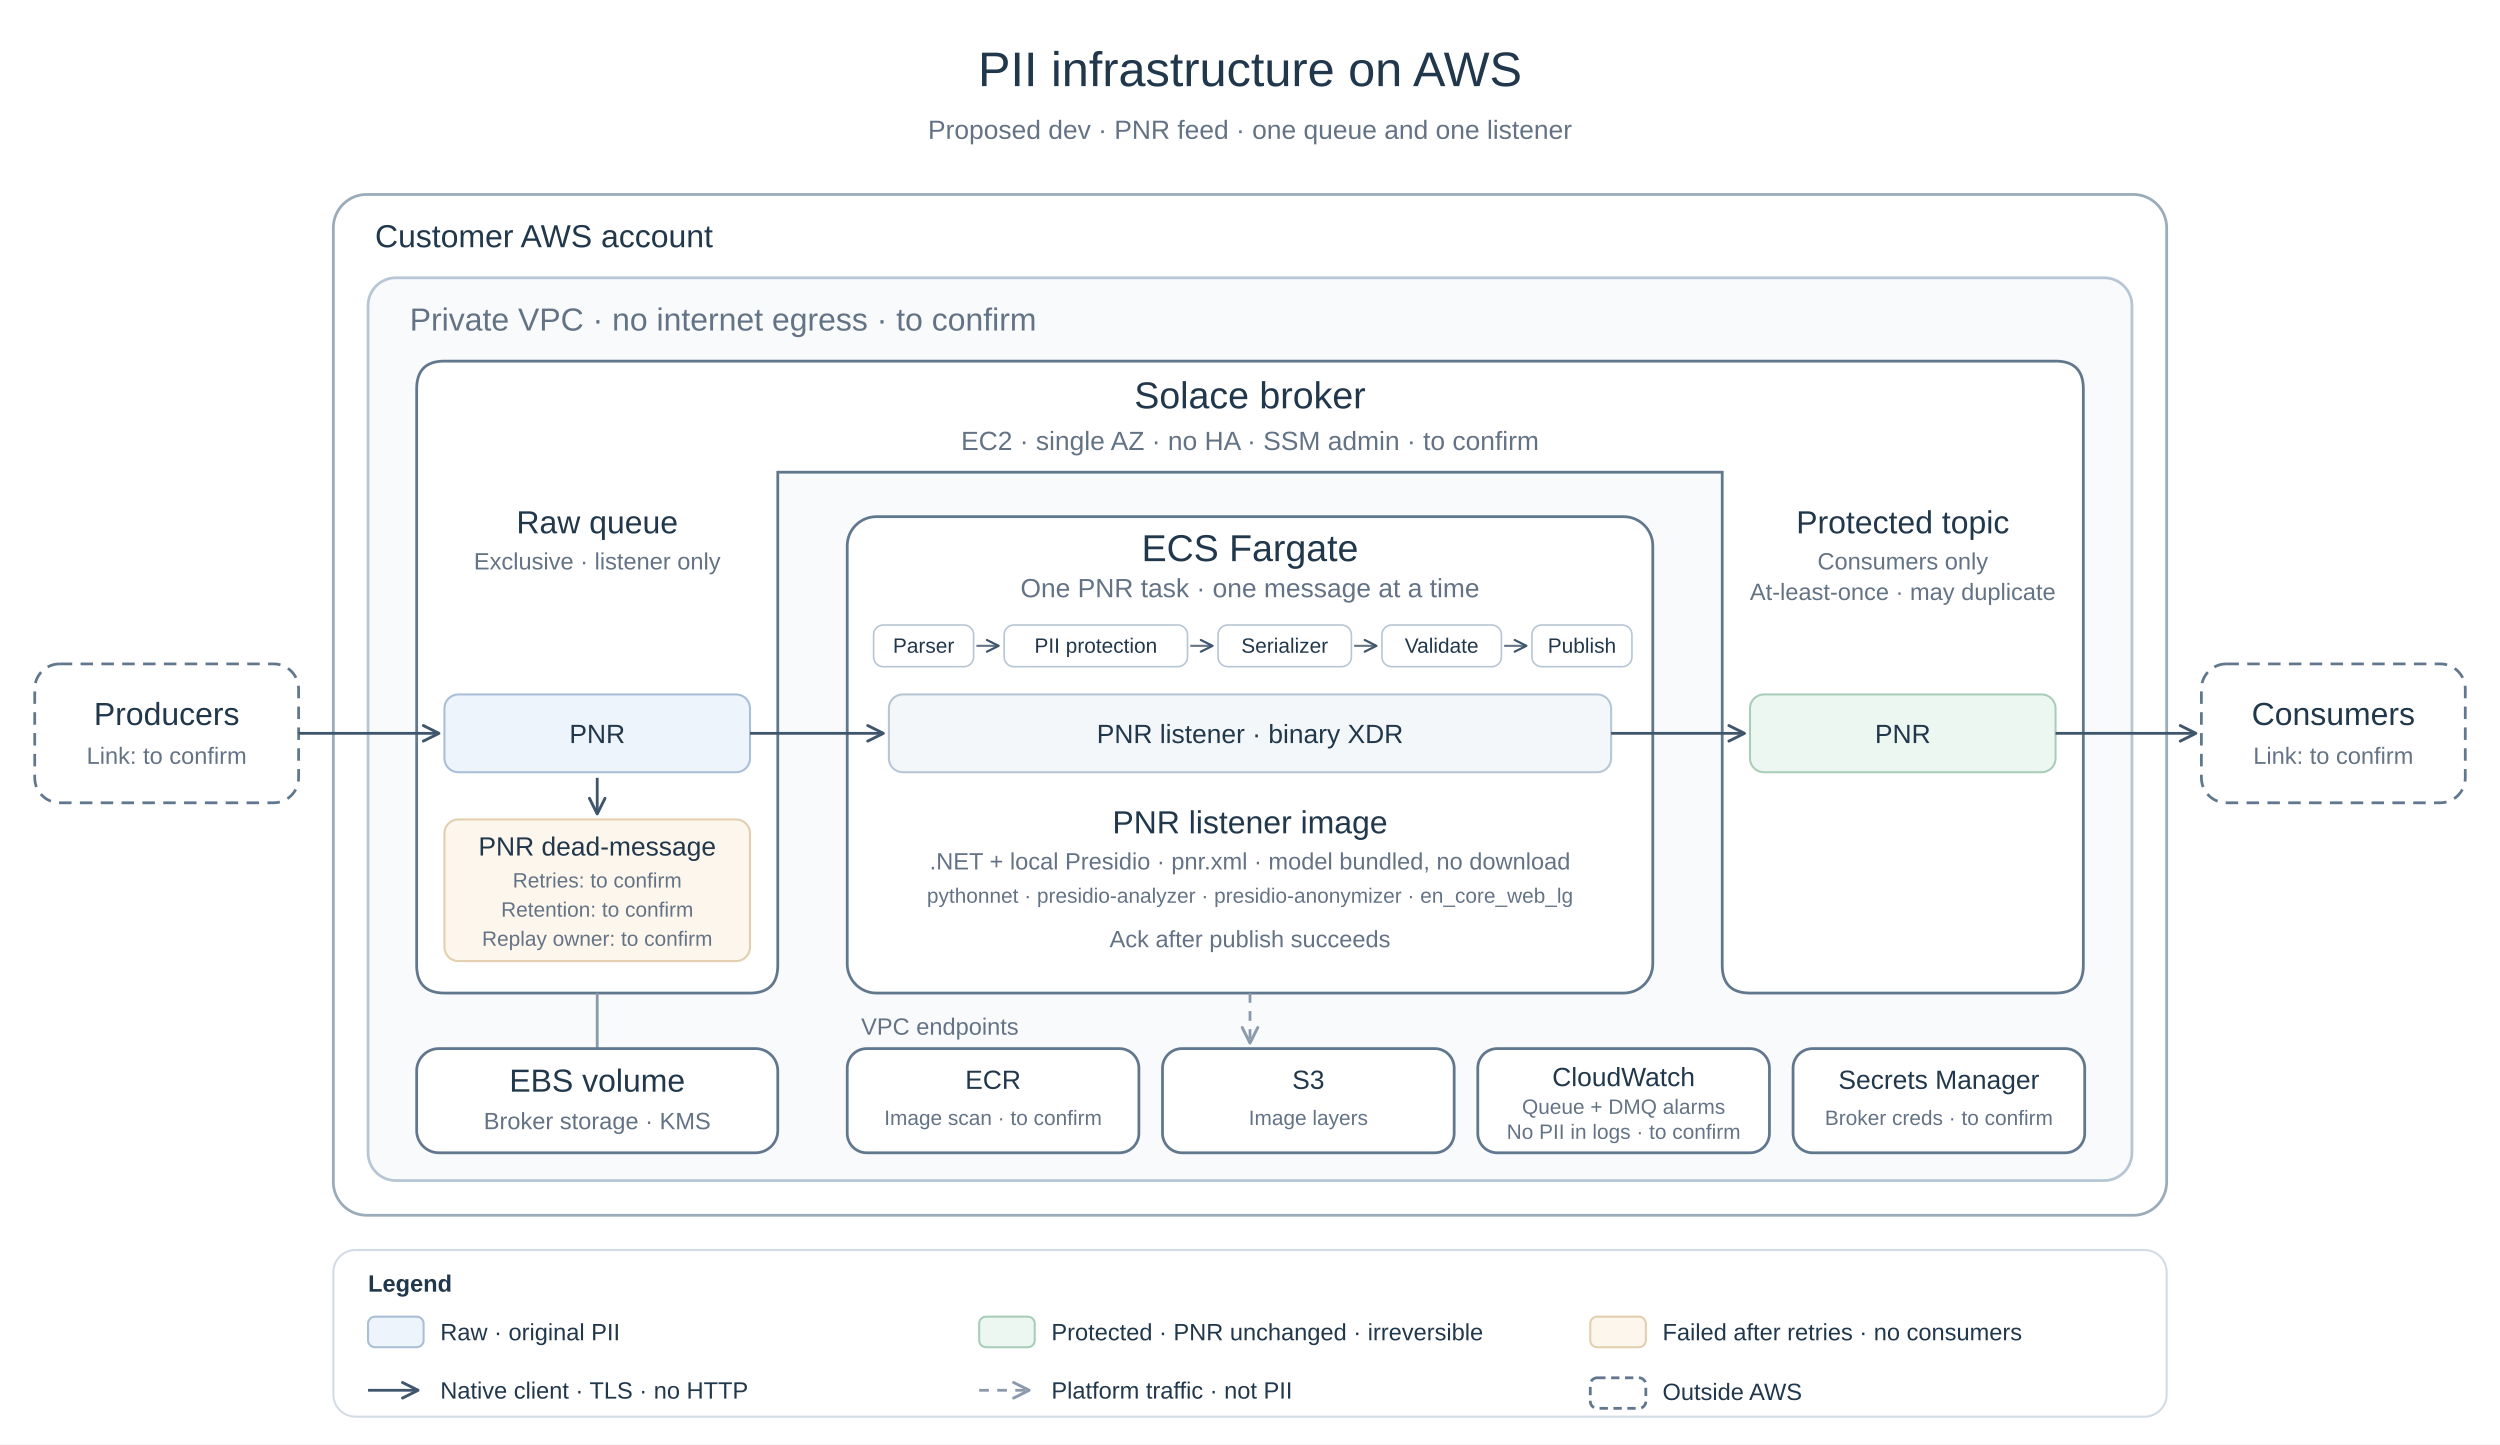
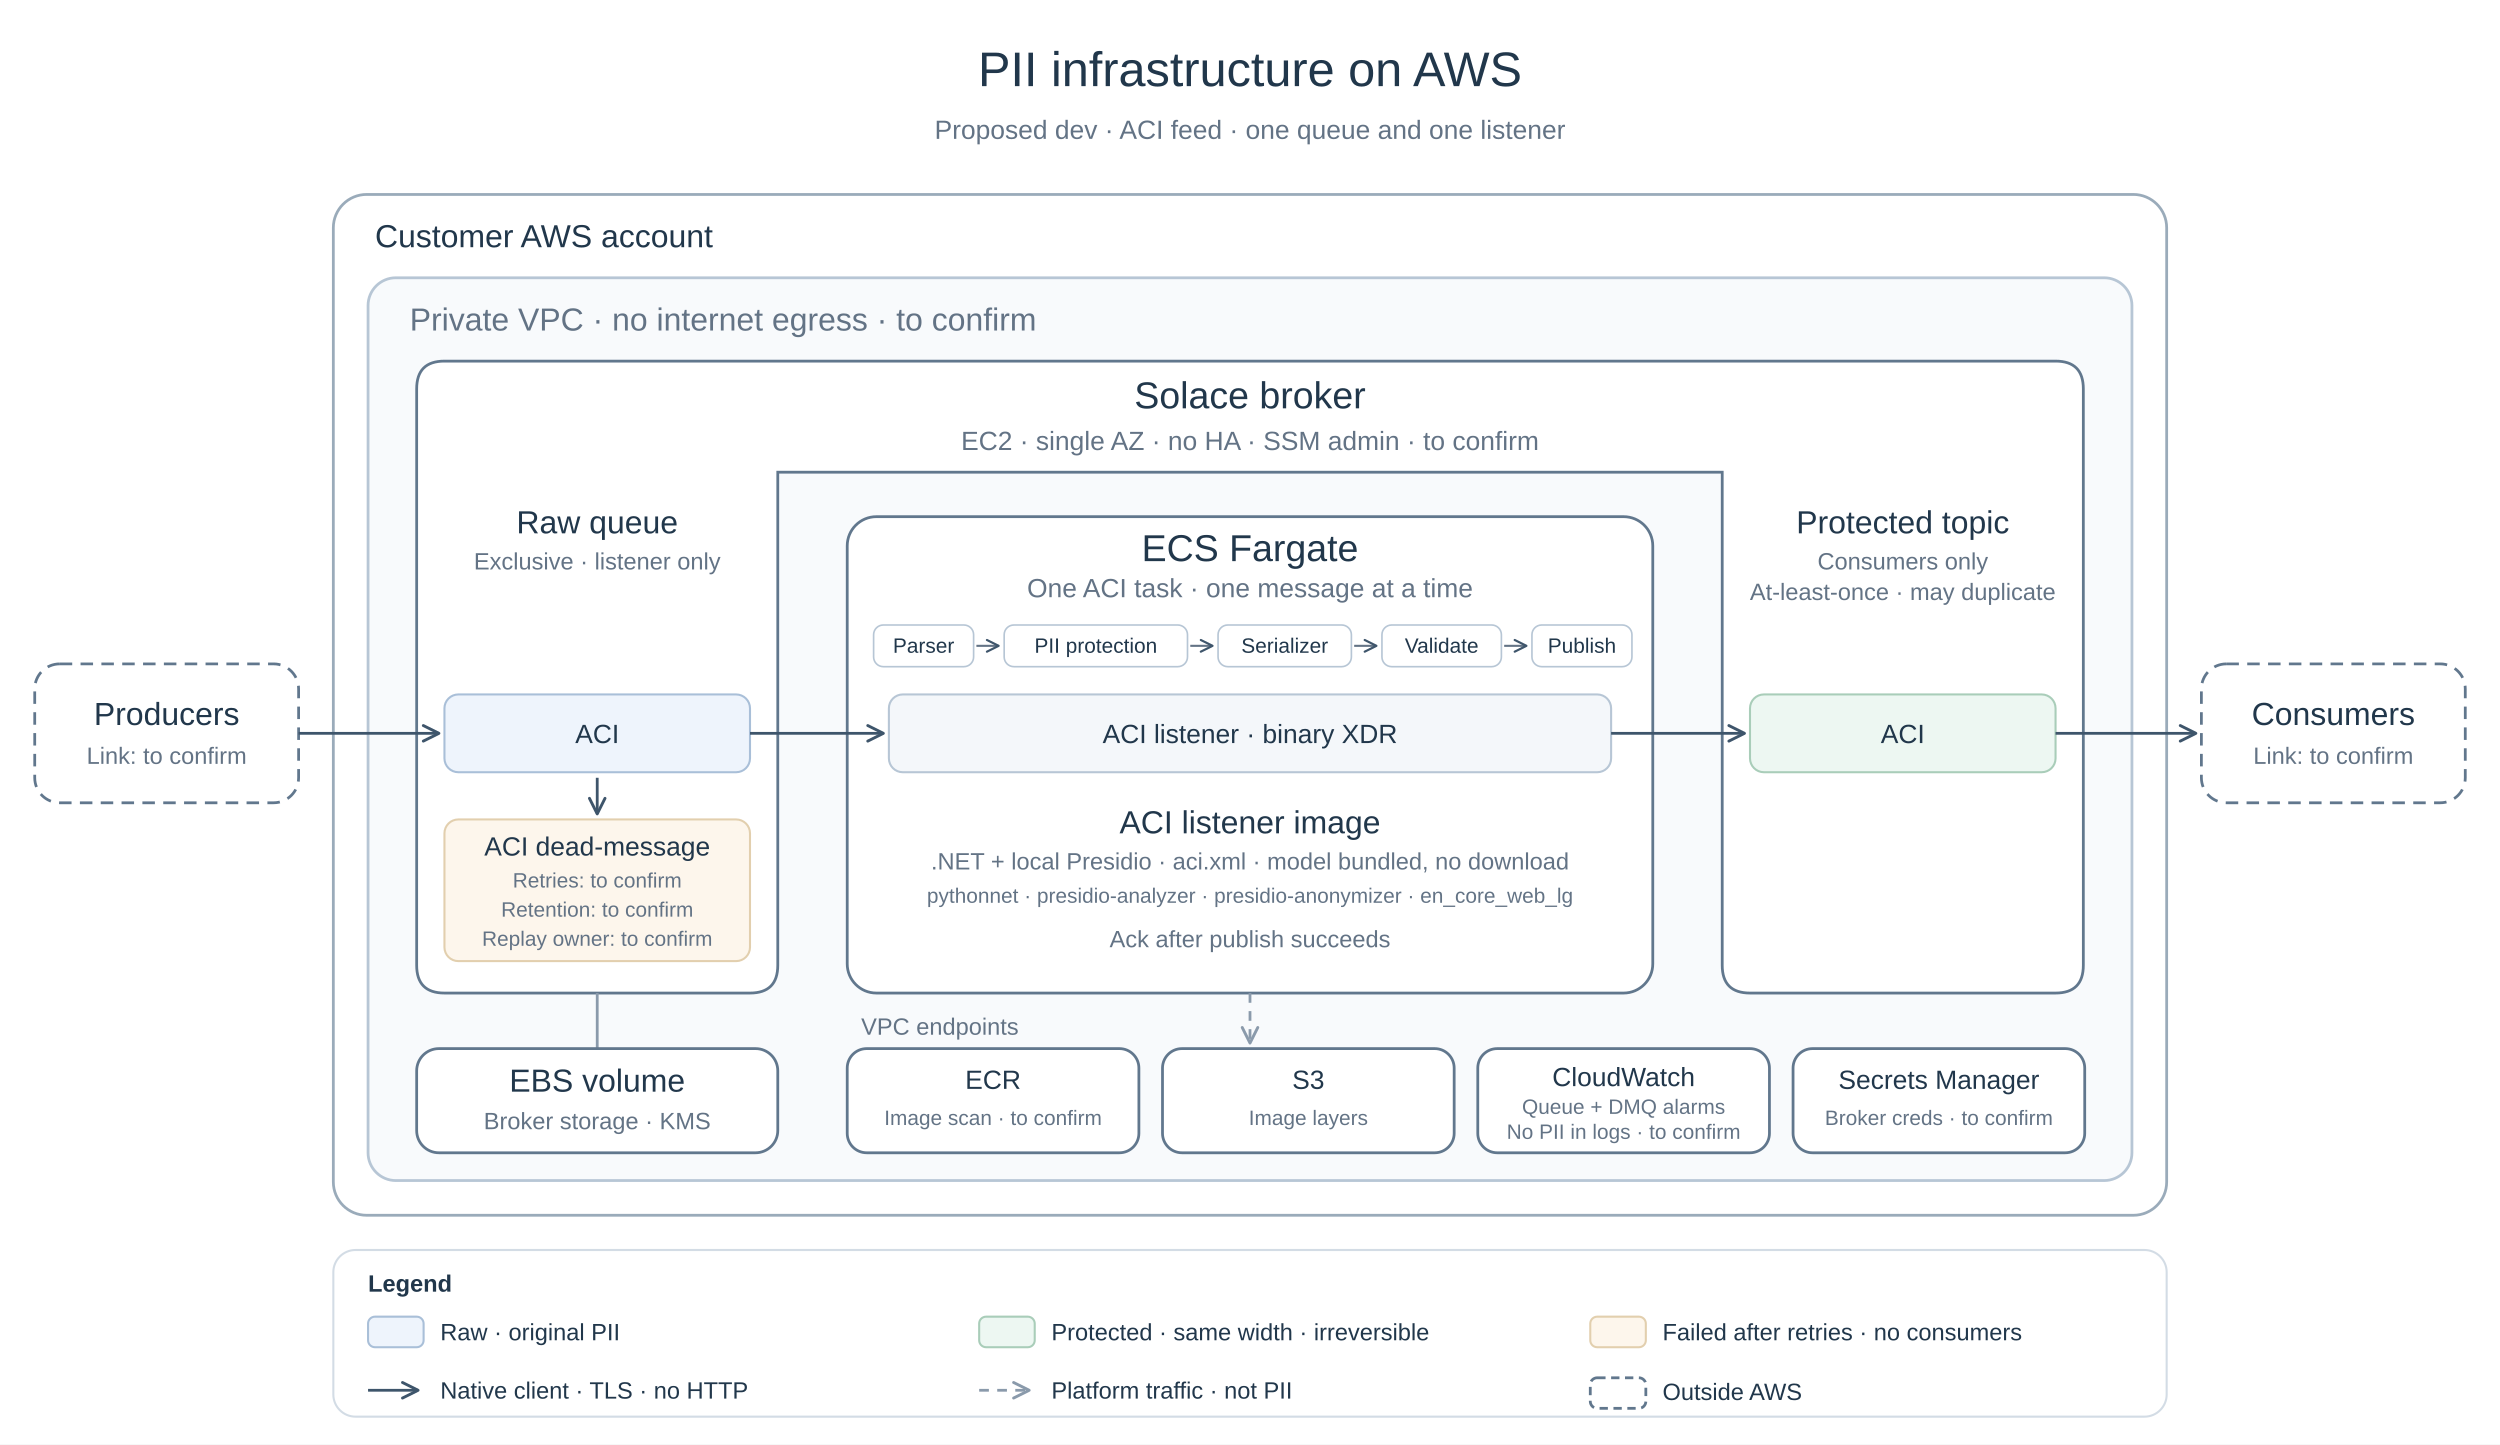
<svg xmlns="http://www.w3.org/2000/svg" width="1800" height="1040" viewBox="0 0 1800 1040" role="img" aria-labelledby="title desc">
  <defs>
    <marker id="arrow" viewBox="0 0 10 10" refX="9" refY="5" markerWidth="7" markerHeight="7" orient="auto-start-reverse">
      <path d="M1 1L9 5L1 9" fill="none" stroke="#3e556b" stroke-width="1.5" stroke-linecap="round" stroke-linejoin="round" />
    </marker>
    <marker id="arrowGrey" viewBox="0 0 10 10" refX="9" refY="5" markerWidth="7" markerHeight="7" orient="auto-start-reverse">
      <path d="M1 1L9 5L1 9" fill="none" stroke="#8a9aab" stroke-width="1.5" stroke-linecap="round" stroke-linejoin="round" />
    </marker>
    <style>
      text{font-family:Arial,Segoe UI,sans-serif;fill:#21374b;text-anchor:middle}
      .muted{fill:#637385}.start{text-anchor:start}.title{font-size:35px}.heading{font-size:27px}.label{font-size:23px}.note{font-size:19px}.small{font-size:17px}.tiny{font-size:15px}
      .box{fill:white;stroke:#61778d;stroke-width:2}
      .raw{fill:#eef4fc;stroke:#a9bfd8;stroke-width:1.5}.protected{fill:#edf7f2;stroke:#a9cdb9;stroke-width:1.5}.dead{fill:#fdf6ec;stroke:#e2cfae;stroke-width:1.5}
      .listener{fill:#f4f7fa;stroke:#b7c6d5;stroke-width:1.5}.stage{fill:white;stroke:#b7c6d5;stroke-width:1.2}
      .connection{fill:none;stroke:#3e556b;stroke-width:2;marker-end:url(#arrow)}
      .step{fill:none;stroke:#637385;stroke-width:1.5;marker-end:url(#arrow)}
      .platform{fill:none;stroke:#8a9aab;stroke-width:2;stroke-dasharray:7 6;marker-end:url(#arrowGrey)}
      .attach{fill:none;stroke:#8a9aab;stroke-width:2}
      .external{fill:white;stroke:#61778d;stroke-width:2;stroke-dasharray:9 6}
    </style>
  </defs>
  <rect width="1800" height="1040" fill="#ffffff" />
  <text x="900" y="62" class="title">PII infrastructure on AWS</text>
-   <text x="900" y="100" class="note muted">Proposed dev · PNR feed · one queue and one listener</text>
+   <text x="900" y="100" class="note muted">Proposed dev · ACI feed · one queue and one listener</text>
  <rect x="240" y="140" width="1320" height="735" rx="24" fill="#ffffff" stroke="#9aabba" stroke-width="2" />
  <text x="270" y="178" class="label start">Customer AWS account</text>
  <rect x="265" y="200" width="1270" height="650" rx="20" fill="#f8fafc" stroke="#b7c6d5" stroke-width="2" />
  <text x="295" y="238" class="label muted start">Private VPC · no internet egress · to confirm</text>
  <path d="M320 260H1480Q1500 260 1500 280V695Q1500 715 1480 715H1260Q1240 715 1240 695V340H560V695Q560 715 540 715H320Q300 715 300 695V280Q300 260 320 260Z" class="box" />
  <text x="900" y="294" class="heading">Solace broker</text>
  <text x="900" y="324" class="note muted">EC2 · single AZ · no HA · SSM admin · to confirm</text>
  <text x="430" y="384" class="label">Raw queue</text>
  <text x="430" y="410" class="small muted">Exclusive · listener only</text>
  <text x="1370" y="384" class="label">Protected topic</text>
  <text x="1370" y="410" class="small muted">Consumers only</text>
  <text x="1370" y="432" class="small muted">At-least-once · may duplicate</text>
  <rect x="610" y="372" width="580" height="343" rx="21" class="box" />
  <text x="900" y="404" class="heading">ECS Fargate</text>
-   <text x="900" y="430" class="note muted">One PNR task · one message at a time</text>
+   <text x="900" y="430" class="note muted">One ACI task · one message at a time</text>
  <rect x="629" y="450" width="72" height="30" rx="7" class="stage" />
  <text x="665" y="470" class="tiny">Parser</text>
  <path d="M703 465H719" class="step" />
  <rect x="723" y="450" width="132" height="30" rx="7" class="stage" />
  <text x="789" y="470" class="tiny">PII protection</text>
  <path d="M857 465H873" class="step" />
  <rect x="877" y="450" width="96" height="30" rx="7" class="stage" />
  <text x="925" y="470" class="tiny">Serializer</text>
  <path d="M975 465H991" class="step" />
  <rect x="995" y="450" width="86" height="30" rx="7" class="stage" />
  <text x="1038" y="470" class="tiny">Validate</text>
  <path d="M1083 465H1099" class="step" />
  <rect x="1103" y="450" width="72" height="30" rx="7" class="stage" />
  <text x="1139" y="470" class="tiny">Publish</text>
  <rect x="25" y="478" width="190" height="100" rx="18" class="external" />
  <text x="120" y="522" class="label">Producers</text>
  <text x="120" y="550" class="small muted">Link: to confirm</text>
  <rect x="1585" y="478" width="190" height="100" rx="18" class="external" />
  <text x="1680" y="522" class="label">Consumers</text>
  <text x="1680" y="550" class="small muted">Link: to confirm</text>
  <g>
    <rect x="320" y="500" width="220" height="56" rx="10" class="raw" />
    <rect x="640" y="500" width="520" height="56" rx="10" class="listener" />
    <rect x="1260" y="500" width="220" height="56" rx="10" class="protected" />
-     <text x="430" y="535" class="note">PNR</text>
-     <text x="900" y="535" class="note">PNR listener · binary XDR</text>
-     <text x="1370" y="535" class="note">PNR</text>
+     <text x="430" y="535" class="note">ACI</text>
+     <text x="900" y="535" class="note">ACI listener · binary XDR</text>
+     <text x="1370" y="535" class="note">ACI</text>
    <path d="M215 528H316" class="connection" />
    <path d="M540 528H636" class="connection" />
    <path d="M1160 528H1256" class="connection" />
    <path d="M1480 528H1581" class="connection" />
  </g>
  <path d="M430 560V586" class="connection" />
  <rect x="320" y="590" width="220" height="102" rx="10" class="dead" />
-   <text x="430" y="616" class="note">PNR dead-message</text>
+   <text x="430" y="616" class="note">ACI dead-message</text>
  <text x="430" y="639" class="tiny muted">Retries: to confirm</text>
  <text x="430" y="660" class="tiny muted">Retention: to confirm</text>
  <text x="430" y="681" class="tiny muted">Replay owner: to confirm</text>
-   <text x="900" y="600" class="label">PNR listener image</text>
-   <text x="900" y="626" class="small muted">.NET + local Presidio · pnr.xml · model bundled, no download</text>
+   <text x="900" y="600" class="label">ACI listener image</text>
+   <text x="900" y="626" class="small muted">.NET + local Presidio · aci.xml · model bundled, no download</text>
  <text x="900" y="650" class="tiny muted">pythonnet · presidio-analyzer · presidio-anonymizer · en_core_web_lg</text>
  <text x="900" y="682" class="small muted">Ack after publish succeeds</text>
  <path d="M430 715V755" class="attach" />
  <rect x="300" y="755" width="260" height="75" rx="16" class="box" />
  <text x="430" y="786" class="label">EBS volume</text>
  <text x="430" y="813" class="small muted">Broker storage · KMS</text>
  <path d="M900 715V751" class="platform" />
  <text x="620" y="745" class="small muted start">VPC endpoints</text>
  <rect x="610" y="755" width="210" height="75" rx="14" class="box" />
  <text x="715" y="784" class="note">ECR</text>
  <text x="715" y="810" class="tiny muted">Image scan · to confirm</text>
  <rect x="837" y="755" width="210" height="75" rx="14" class="box" />
  <text x="942" y="784" class="note">S3</text>
  <text x="942" y="810" class="tiny muted">Image layers</text>
  <rect x="1064" y="755" width="210" height="75" rx="14" class="box" />
  <text x="1169" y="782" class="note">CloudWatch</text>
  <text x="1169" y="802" class="tiny muted">Queue + DMQ alarms</text>
  <text x="1169" y="820" class="tiny muted">No PII in logs · to confirm</text>
  <rect x="1291" y="755" width="210" height="75" rx="14" class="box" />
  <text x="1396" y="784" class="note">Secrets Manager</text>
  <text x="1396" y="810" class="tiny muted">Broker creds · to confirm</text>
  <rect x="240" y="900" width="1320" height="120" rx="16" fill="#ffffff" stroke="#d3dce5" stroke-width="1.5" />
  <text x="265" y="930" class="small start" style="font-weight:bold">Legend</text>
  <rect x="265" y="948" width="40" height="22" rx="5" class="raw" />
  <text x="317" y="965" class="small start">Raw · original PII</text>
  <rect x="705" y="948" width="40" height="22" rx="5" class="protected" />
-   <text x="757" y="965" class="small start">Protected · PNR unchanged · irreversible</text>
+   <text x="757" y="965" class="small start">Protected · same width · irreversible</text>
  <rect x="1145" y="948" width="40" height="22" rx="5" class="dead" />
  <text x="1197" y="965" class="small start">Failed after retries · no consumers</text>
  <path d="M265 1001H301" class="connection" />
  <text x="317" y="1007" class="small start">Native client · TLS · no HTTP</text>
  <path d="M705 1001H741" class="platform" />
  <text x="757" y="1007" class="small start">Platform traffic · not PII</text>
  <rect x="1145" y="992" width="40" height="22" rx="5" class="external" style="stroke-dasharray:6 4" />
  <text x="1197" y="1008" class="small start">Outside AWS</text>
</svg>
